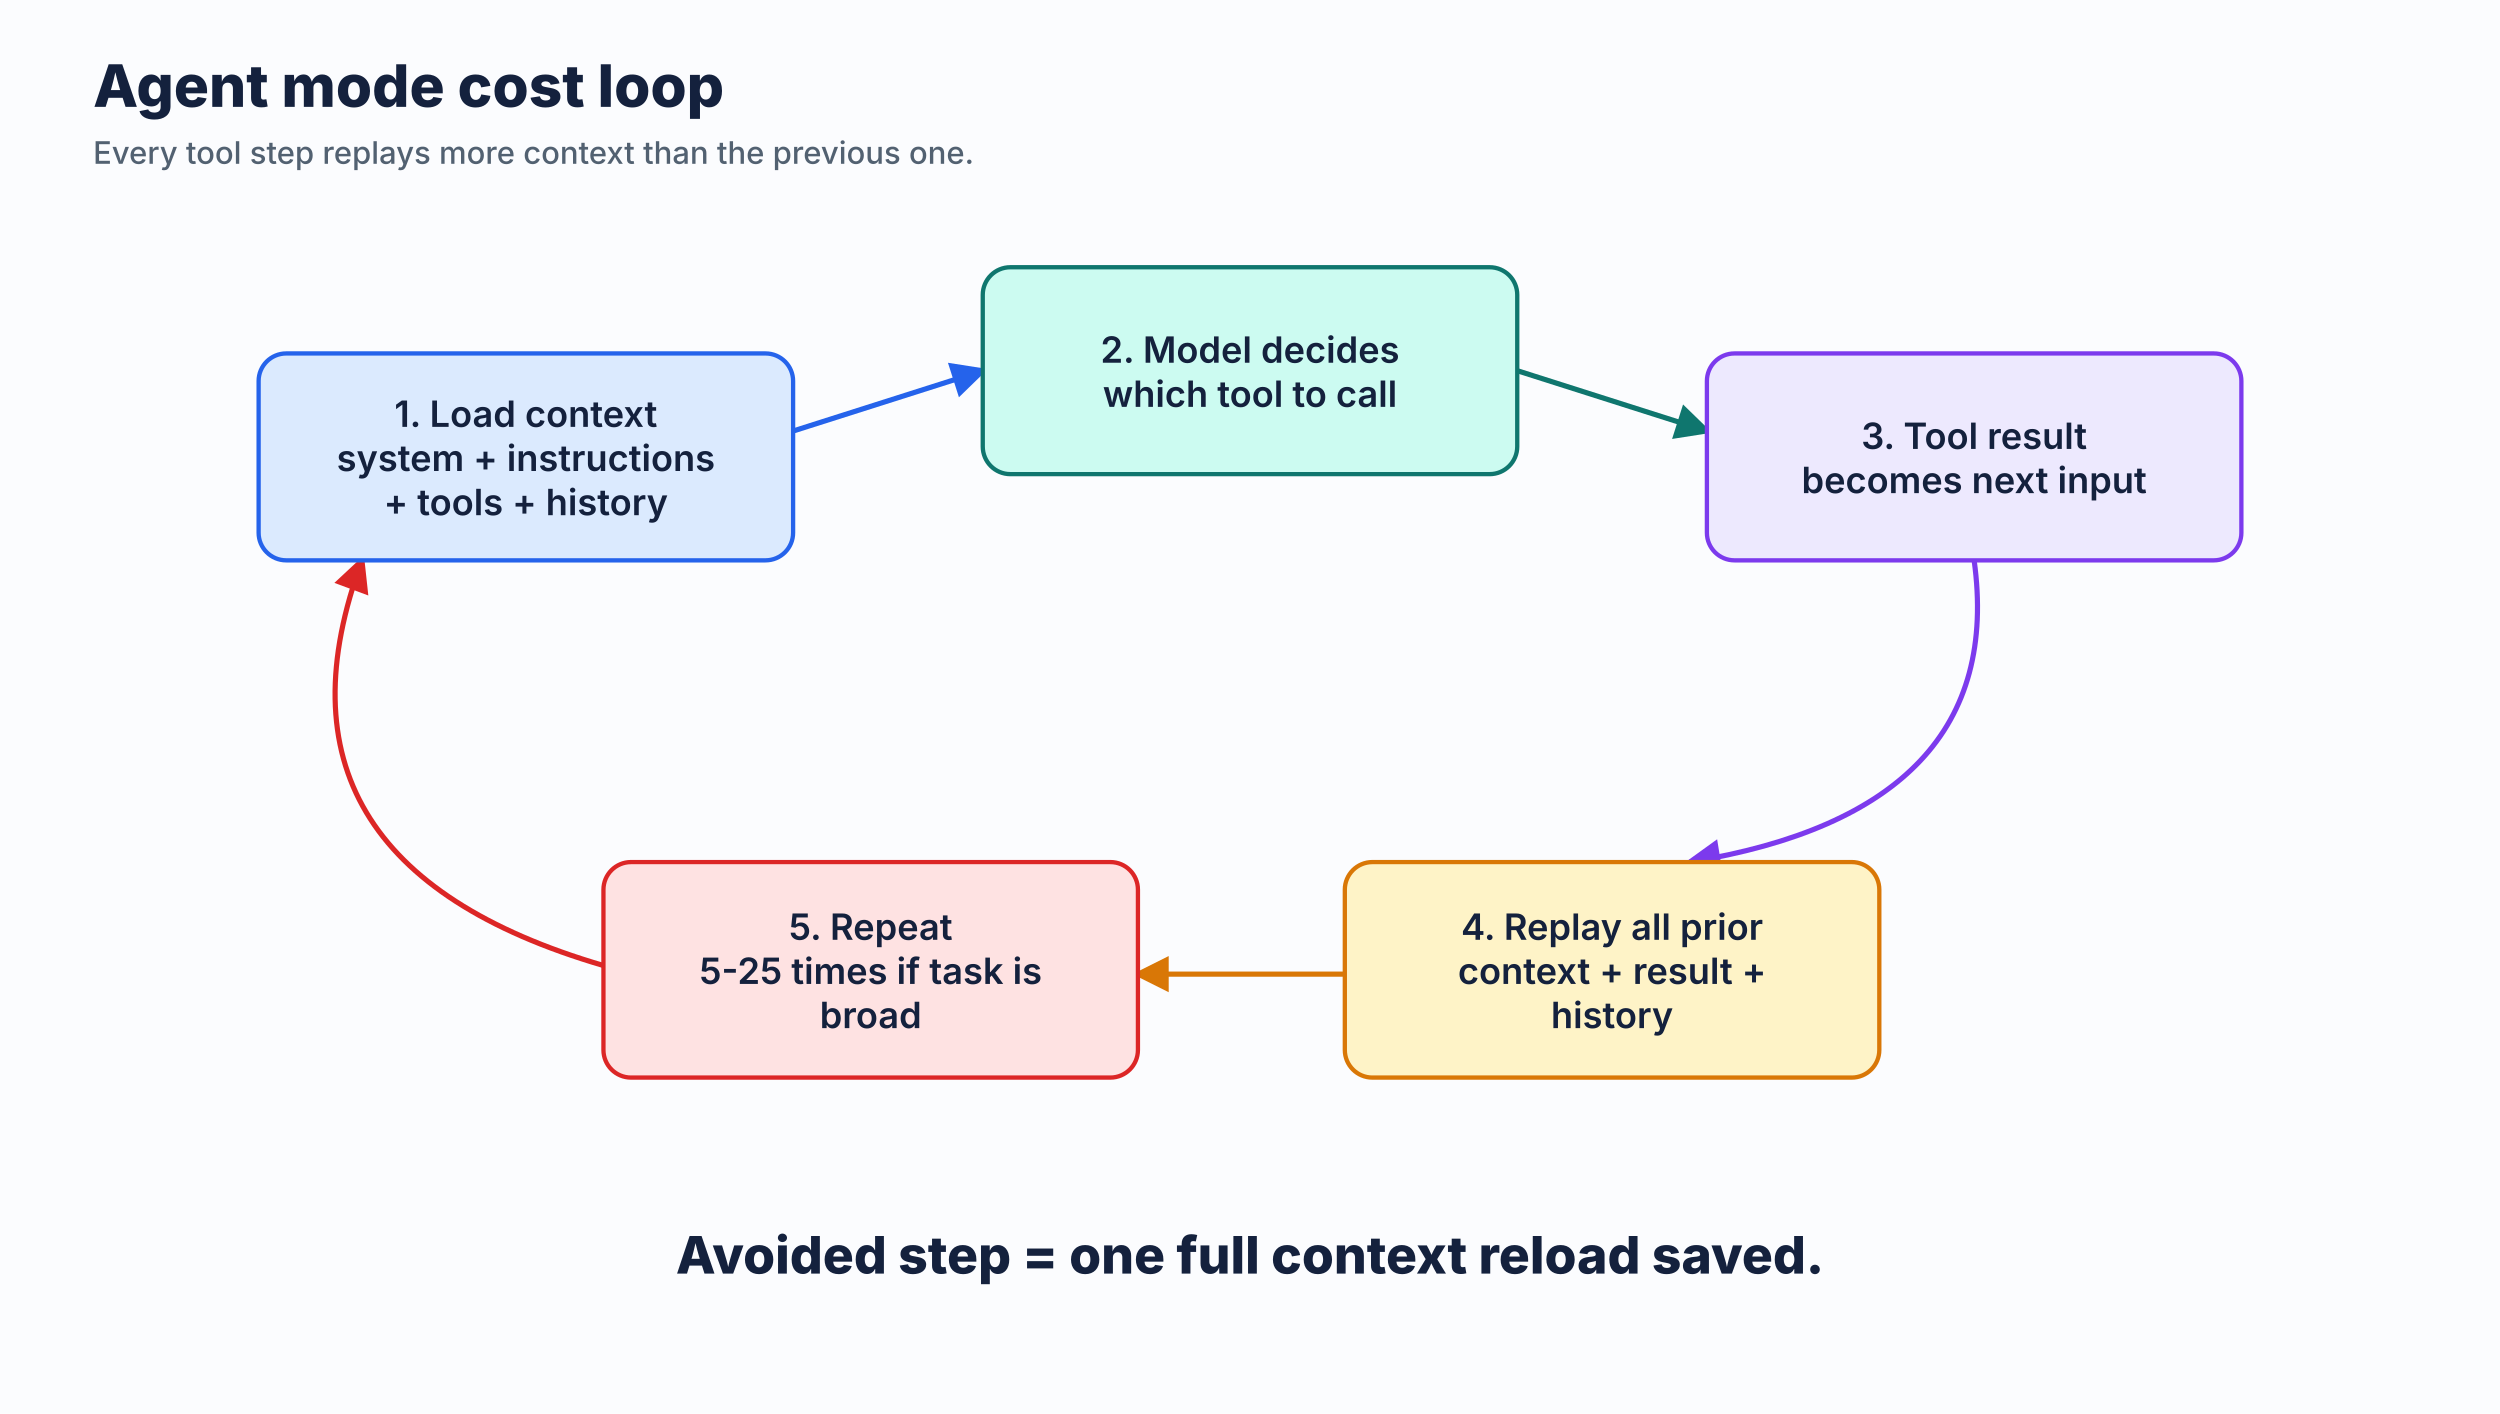
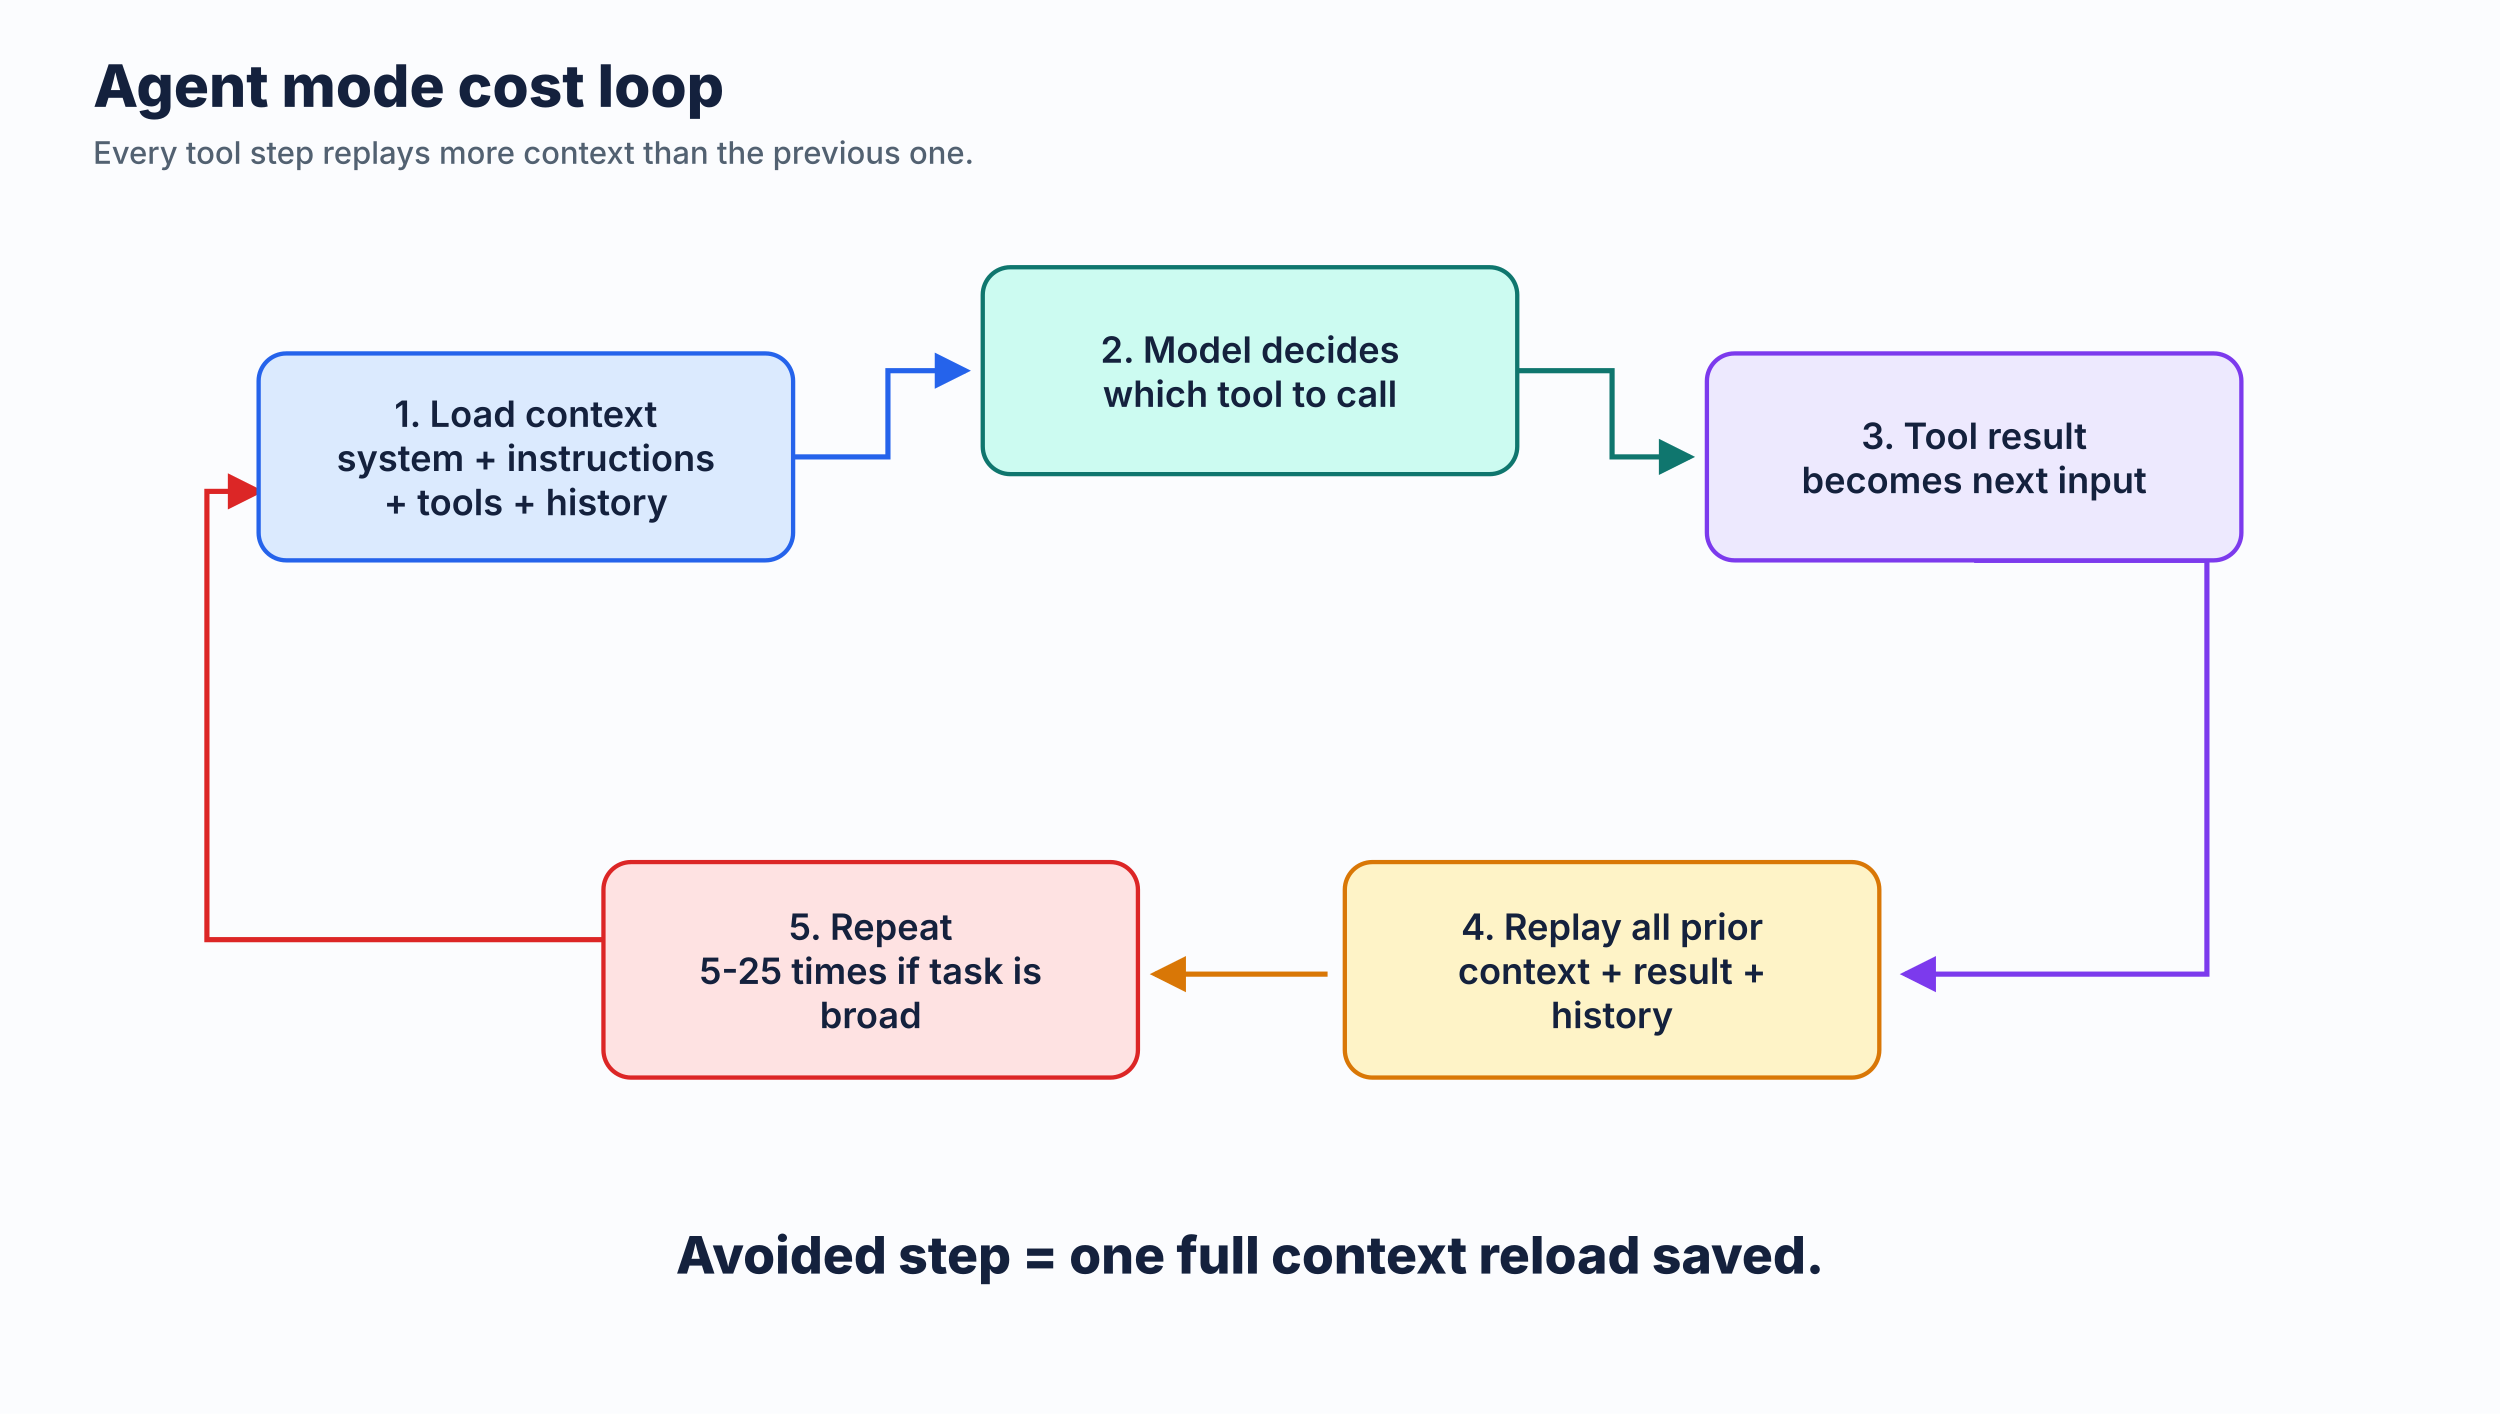
<svg xmlns="http://www.w3.org/2000/svg" width="1450" height="820" viewBox="0 0 1450 820">
  <defs>
    <marker id="arrow_0f766e" viewBox="0 0 10 10" refX="8.5" refY="5" markerWidth="7" markerHeight="7" orient="auto-start-reverse">
      <path d="M 0 0 L 10 5 L 0 10 z" fill="#0f766e" />
    </marker>
    <marker id="arrow_2563eb" viewBox="0 0 10 10" refX="8.5" refY="5" markerWidth="7" markerHeight="7" orient="auto-start-reverse">
      <path d="M 0 0 L 10 5 L 0 10 z" fill="#2563eb" />
    </marker>
    <marker id="arrow_7c3aed" viewBox="0 0 10 10" refX="8.5" refY="5" markerWidth="7" markerHeight="7" orient="auto-start-reverse">
      <path d="M 0 0 L 10 5 L 0 10 z" fill="#7c3aed" />
    </marker>
    <marker id="arrow_d97706" viewBox="0 0 10 10" refX="8.5" refY="5" markerWidth="7" markerHeight="7" orient="auto-start-reverse">
      <path d="M 0 0 L 10 5 L 0 10 z" fill="#d97706" />
    </marker>
    <marker id="arrow_dc2626" viewBox="0 0 10 10" refX="8.5" refY="5" markerWidth="7" markerHeight="7" orient="auto-start-reverse">
      <path d="M 0 0 L 10 5 L 0 10 z" fill="#dc2626" />
    </marker>
    <filter id="shadow" x="-10%" y="-10%" width="120%" height="120%">
      <feDropShadow dx="0" dy="5" stdDeviation="5" flood-color="#0f172a" flood-opacity="0.13" />
    </filter>
  </defs>
  <rect width="100%" height="100%" fill="#fbfcfe" />
  <text x="54" y="62" font-family="Inter,Segoe UI,Arial,sans-serif" font-size="34" font-weight="800" fill="#14213d">Agent mode cost loop</text>
  <text x="54" y="95" font-family="Inter,Segoe UI,Arial,sans-serif" font-size="18" font-weight="500" fill="#526171">Every tool step replays more context than the previous one.</text>
-   <path d="M 460 250 L 570 215" fill="none" stroke="#2563eb" stroke-width="3" marker-end="url(#arrow_2563eb)" />
-   <path d="M 880 215 L 990 250" fill="none" stroke="#0f766e" stroke-width="3" marker-end="url(#arrow_0f766e)" />
-   <path d="M 1145 325 Q 1165 470 980 500" fill="none" stroke="#7c3aed" stroke-width="3" marker-end="url(#arrow_7c3aed)" />
-   <path d="M 780 565 L 660 565" fill="none" stroke="#d97706" stroke-width="3" marker-end="url(#arrow_d97706)" />
-   <path d="M 350 560 Q 145 500 210 325" fill="none" stroke="#dc2626" stroke-width="3" marker-end="url(#arrow_dc2626)" />
+   <path d="M 460 265 L 515 265 L 515 215 L 560 215" fill="none" stroke="#2563eb" stroke-width="3" marker-end="url(#arrow_2563eb)" />
+   <path d="M 880 215 L 935 215 L 935 265 L 980 265" fill="none" stroke="#0f766e" stroke-width="3" marker-end="url(#arrow_0f766e)" />
+   <path d="M 1145 325 L 1280 325 L 1280 565 L 1105 565" fill="none" stroke="#7c3aed" stroke-width="3" marker-end="url(#arrow_7c3aed)" />
+   <path d="M 770 565 L 670 565" fill="none" stroke="#d97706" stroke-width="3" marker-end="url(#arrow_d97706)" />
+   <path d="M 350 545 L 120 545 L 120 285 L 150 285" fill="none" stroke="#dc2626" stroke-width="3" marker-end="url(#arrow_dc2626)" />
  <rect x="150" y="205" width="310" height="120" rx="16" fill="#dbeafe" stroke="#2563eb" stroke-width="2.5" />
  <text x="305.0" y="247.6" text-anchor="middle" font-family="Inter,Segoe UI,Arial,sans-serif" font-size="21" font-weight="600" fill="#14213d">1. Load context</text>
  <text x="305.0" y="273.2" text-anchor="middle" font-family="Inter,Segoe UI,Arial,sans-serif" font-size="21" font-weight="600" fill="#14213d">system + instructions</text>
  <text x="305.0" y="298.8" text-anchor="middle" font-family="Inter,Segoe UI,Arial,sans-serif" font-size="21" font-weight="600" fill="#14213d">+ tools + history</text>
  <rect x="570" y="155" width="310" height="120" rx="16" fill="#ccfbf1" stroke="#0f766e" stroke-width="2.5" />
  <text x="725.0" y="210.4" text-anchor="middle" font-family="Inter,Segoe UI,Arial,sans-serif" font-size="21" font-weight="600" fill="#14213d">2. Model decides</text>
  <text x="725.0" y="236.0" text-anchor="middle" font-family="Inter,Segoe UI,Arial,sans-serif" font-size="21" font-weight="600" fill="#14213d">which tool to call</text>
  <rect x="990" y="205" width="310" height="120" rx="16" fill="#ede9fe" stroke="#7c3aed" stroke-width="2.5" />
  <text x="1145.0" y="260.4" text-anchor="middle" font-family="Inter,Segoe UI,Arial,sans-serif" font-size="21" font-weight="600" fill="#14213d">3. Tool result</text>
  <text x="1145.0" y="286.0" text-anchor="middle" font-family="Inter,Segoe UI,Arial,sans-serif" font-size="21" font-weight="600" fill="#14213d">becomes next input</text>
  <rect x="780" y="500" width="310" height="125" rx="16" fill="#fef3c7" stroke="#d97706" stroke-width="2.5" />
  <text x="935.0" y="545.1" text-anchor="middle" font-family="Inter,Segoe UI,Arial,sans-serif" font-size="21" font-weight="600" fill="#14213d">4. Replay all prior</text>
  <text x="935.0" y="570.7" text-anchor="middle" font-family="Inter,Segoe UI,Arial,sans-serif" font-size="21" font-weight="600" fill="#14213d">context + result +</text>
  <text x="935.0" y="596.3" text-anchor="middle" font-family="Inter,Segoe UI,Arial,sans-serif" font-size="21" font-weight="600" fill="#14213d">history</text>
  <rect x="350" y="500" width="310" height="125" rx="16" fill="#fee2e2" stroke="#dc2626" stroke-width="2.5" />
  <text x="505.0" y="545.1" text-anchor="middle" font-family="Inter,Segoe UI,Arial,sans-serif" font-size="21" font-weight="600" fill="#14213d">5. Repeat</text>
  <text x="505.0" y="570.7" text-anchor="middle" font-family="Inter,Segoe UI,Arial,sans-serif" font-size="21" font-weight="600" fill="#14213d">5-25 times if task is</text>
  <text x="505.0" y="596.3" text-anchor="middle" font-family="Inter,Segoe UI,Arial,sans-serif" font-size="21" font-weight="600" fill="#14213d">broad</text>
  <text x="725.0" y="738.7" text-anchor="middle" font-family="Inter,Segoe UI,Arial,sans-serif" font-size="30" font-weight="800" fill="#14213d">Avoided step = one full context reload saved.</text>
</svg>
